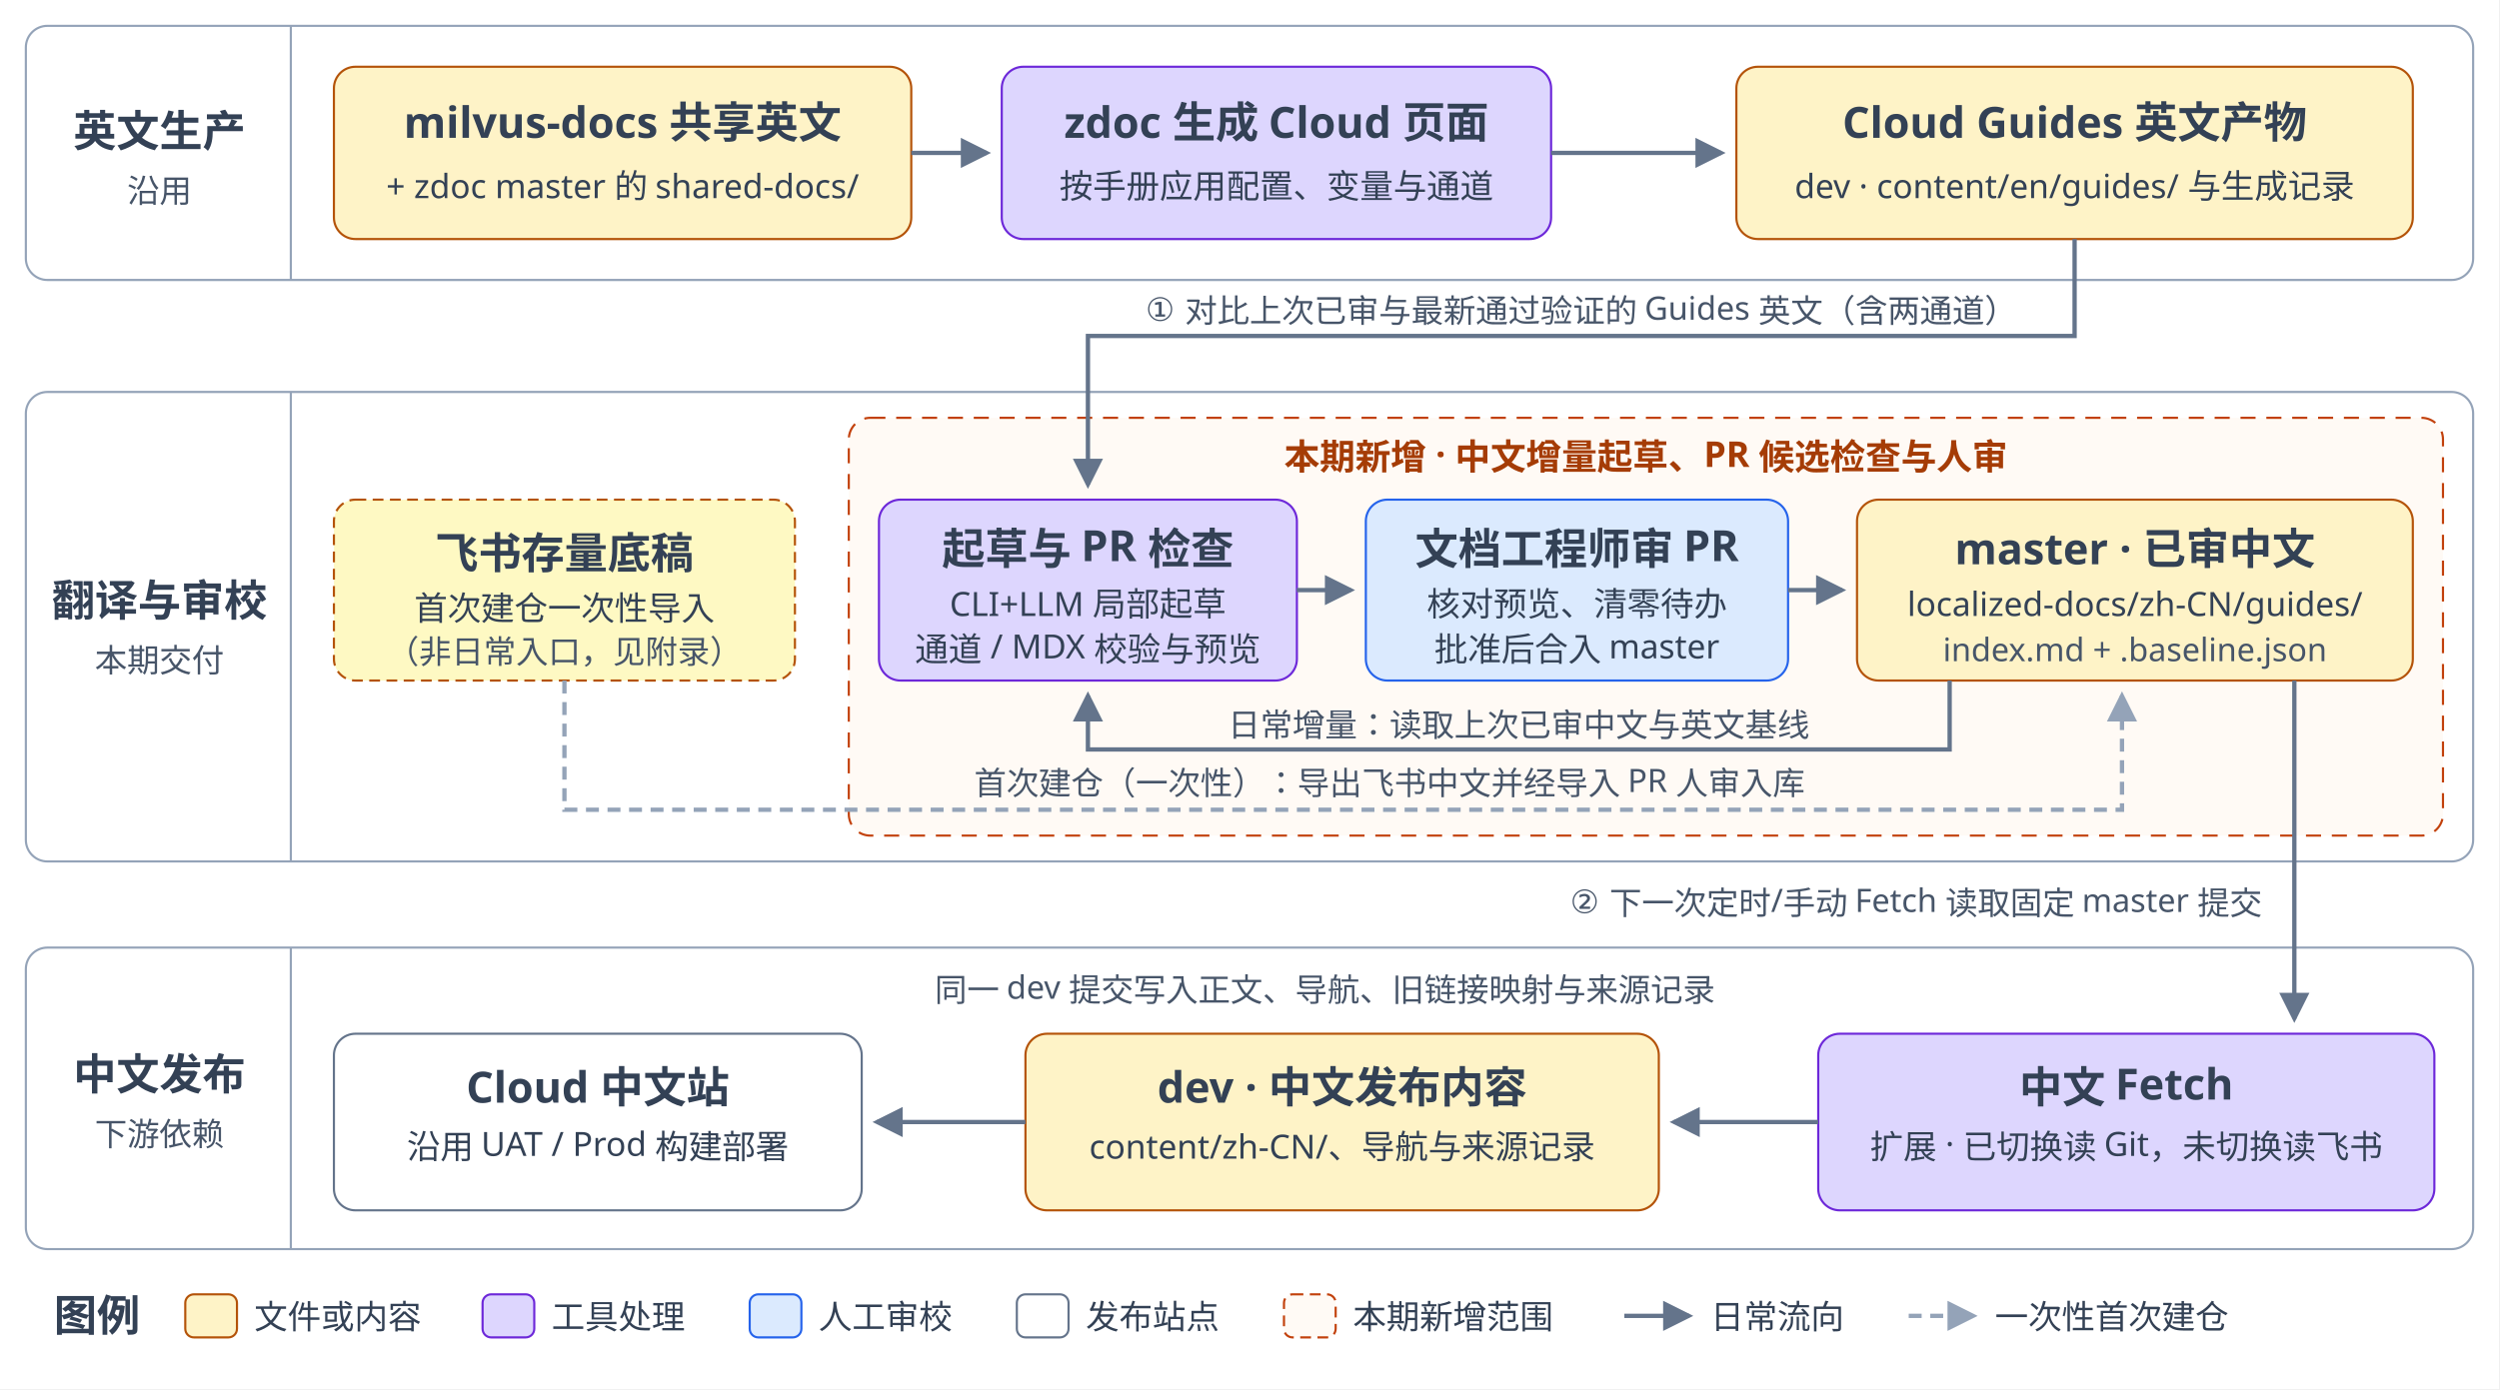
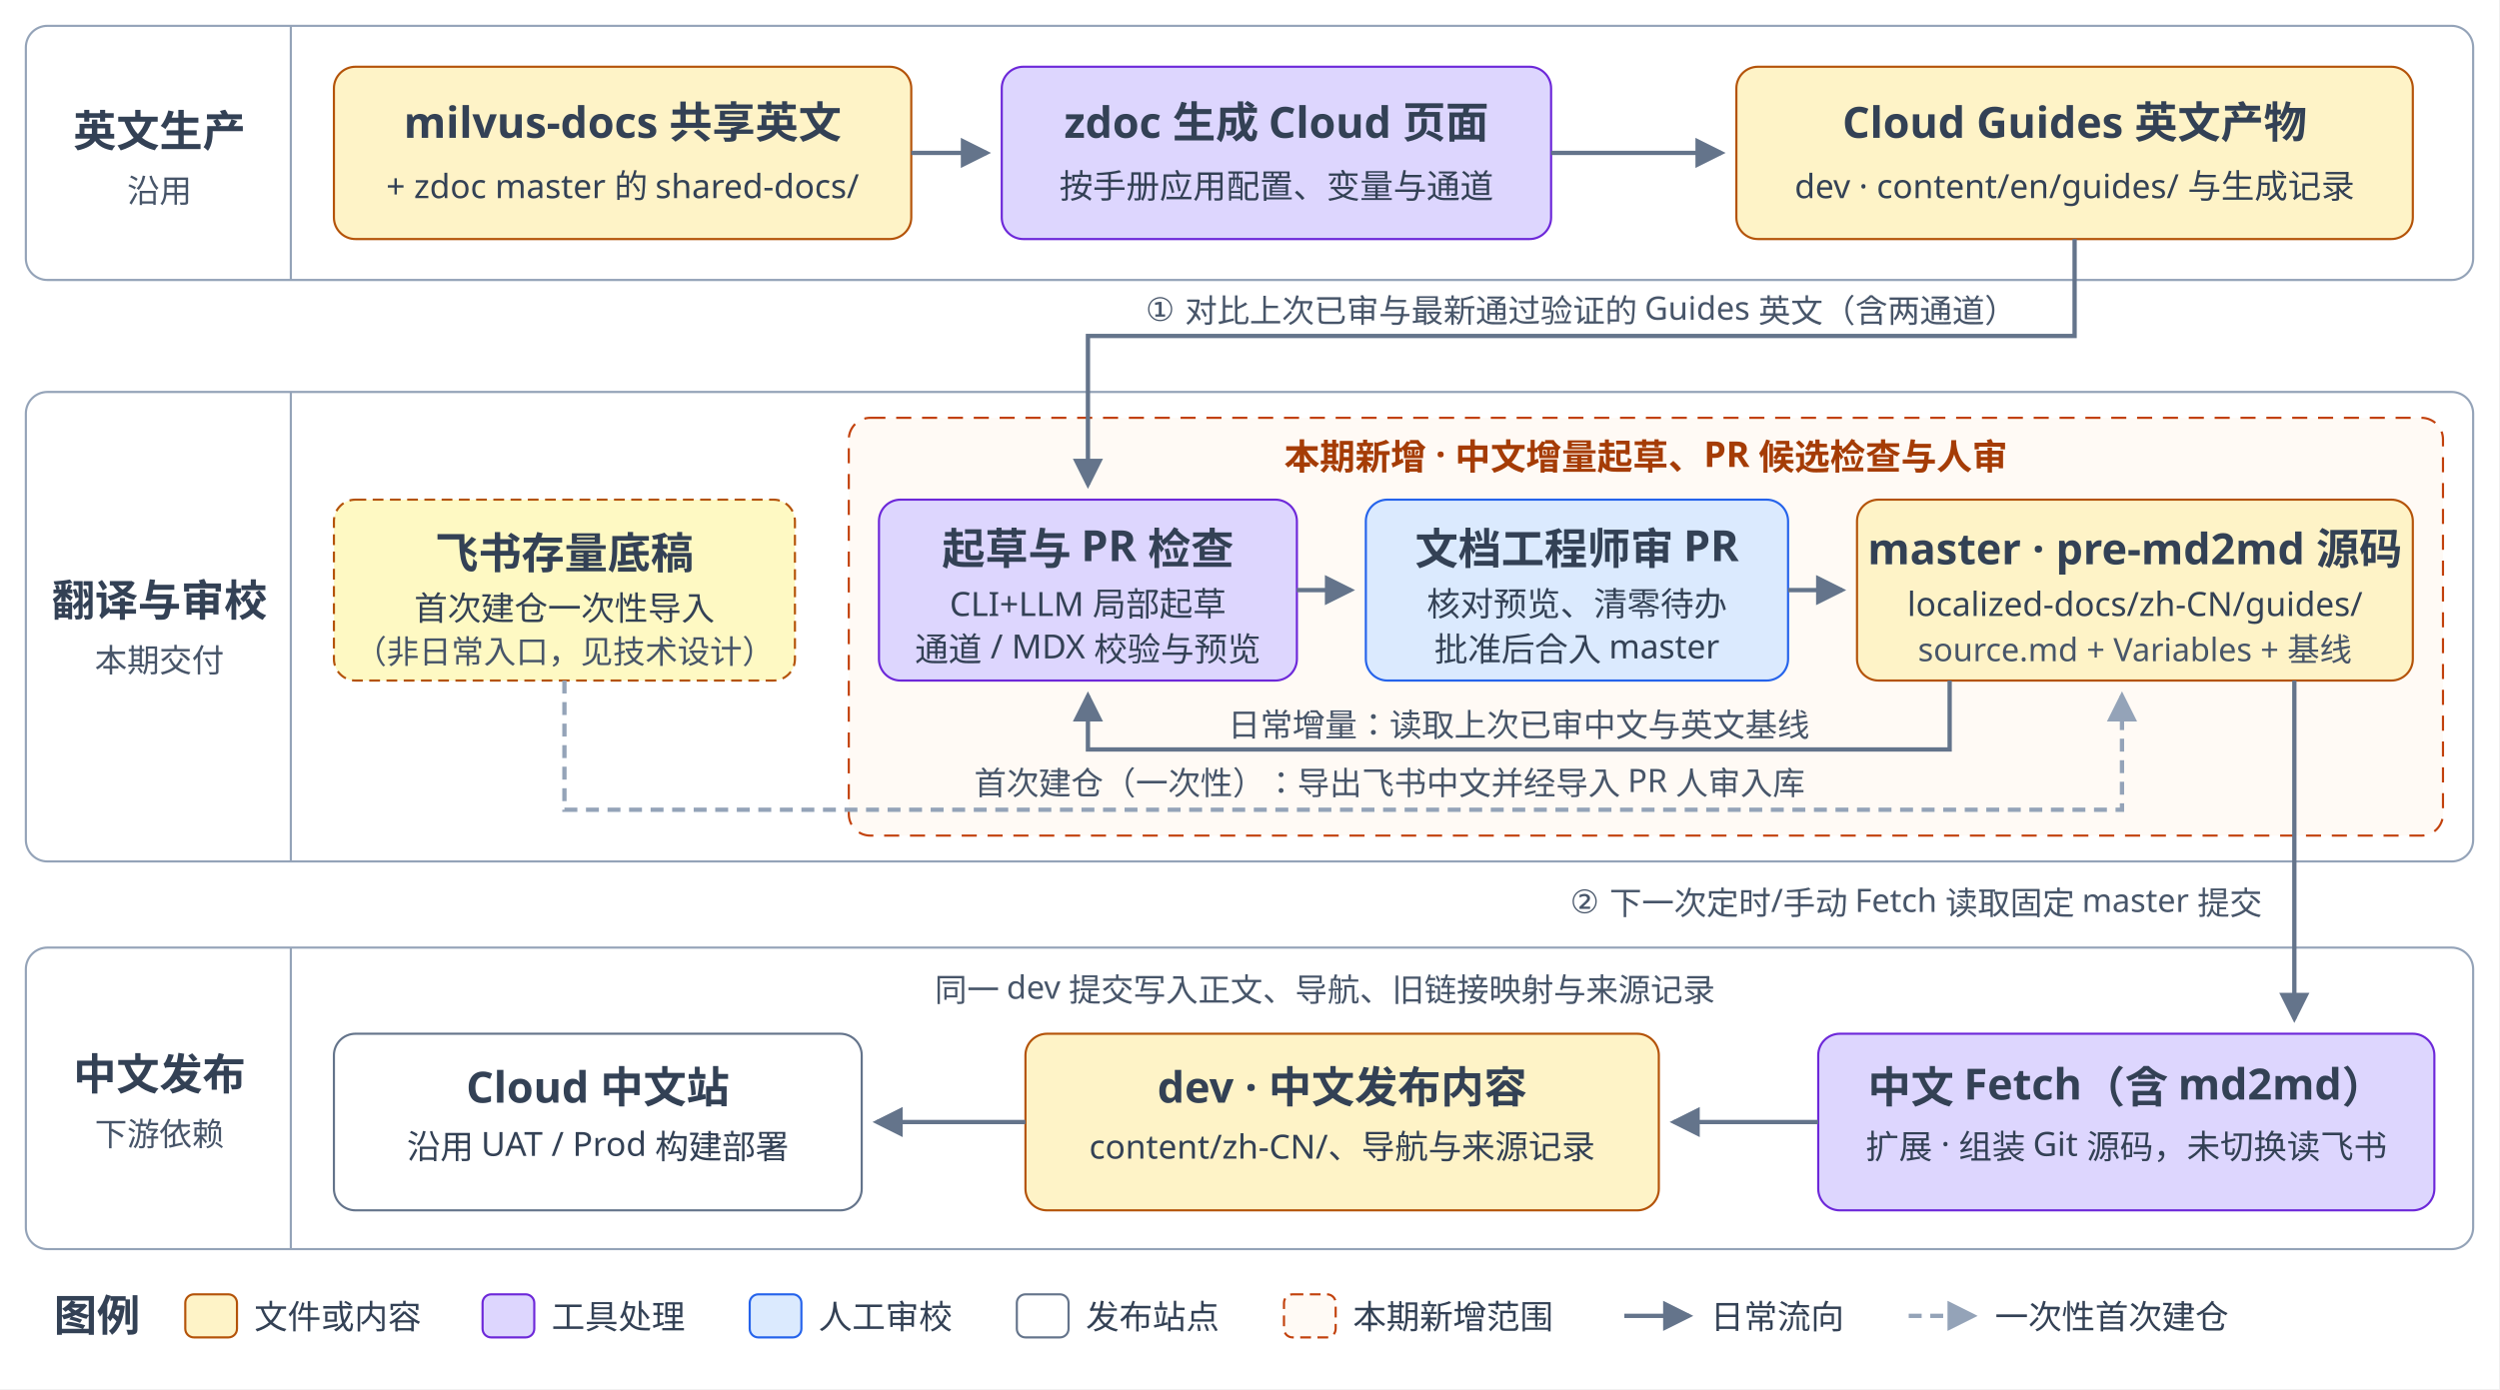
<svg xmlns="http://www.w3.org/2000/svg" width="1160" height="645" viewBox="0 0 1160 645" role="img" aria-labelledby="title desc">
  <defs>
    <marker id="arr" markerWidth="7" markerHeight="7" refX="6" refY="3.5" orient="auto">
      <path d="M0 0 L7 3.5 L0 7 Z" fill="#64748b" />
    </marker>
    <marker id="arr-dash" markerWidth="7" markerHeight="7" refX="6" refY="3.5" orient="auto">
      <path d="M0 0 L7 3.5 L0 7 Z" fill="#94a3b8" />
    </marker>
  </defs>
  <style>text{font-family:"PingFang SC","Microsoft YaHei",sans-serif;text-anchor:middle;fill:#334155}.head{font-size:20px;font-weight:600}.note{font-size:15.5px}.cap{font-size:15px;fill:#475569}.change{font-size:16.5px;fill:#a53c06;font-weight:600}.edge{fill:none;stroke:#64748b;stroke-width:2;marker-end:url(#arr)}.edge-dash{fill:none;stroke:#94a3b8;stroke-width:2;stroke-dasharray:6 4;marker-end:url(#arr-dash)}</style>
  <rect width="1160" height="645" fill="white" />
  <rect x="12" y="12" width="1136" height="118" rx="10" fill="white" stroke="#94a3b8" />
  <path d="M135 12 v118" stroke="#94a3b8" />
  <text x="74" y="68" class="head">英文生产</text>
  <text x="74" y="94" class="cap">沿用</text>
  <rect x="155" y="31" width="268" height="80" rx="10" fill="#fef3c7" stroke="#b45309" />
  <text x="289" y="64" class="head">milvus-docs 共享英文</text>
  <text x="289" y="92" class="note">+ zdoc master 的 shared-docs/</text>
  <rect x="465" y="31" width="255" height="80" rx="10" fill="#ddd6fe" stroke="#6d28d9" />
  <text x="592.5" y="64" class="head">zdoc 生成 Cloud 页面</text>
  <text x="592.5" y="92" class="note">按手册应用配置、变量与通道</text>
  <rect x="806" y="31" width="314" height="80" rx="10" fill="#fef3c7" stroke="#b45309" />
  <text x="963" y="64" class="head">Cloud Guides 英文产物</text>
  <text x="963" y="92" class="note">dev · content/en/guides/ 与生成记录</text>
  <path class="edge" d="M423 71 H458" />
  <path class="edge" d="M720 71 H799" />
  <rect x="12" y="182" width="1136" height="218" rx="10" fill="white" stroke="#94a3b8" />
  <path d="M135 182 v218" stroke="#94a3b8" />
  <text x="74" y="286" class="head">翻译与审校</text>
  <text x="74" y="312" class="cap">本期交付</text>
  <rect x="394" y="194" width="740" height="194" rx="10" fill="#fffaf5" stroke="#c2410c" stroke-dasharray="7 5" />
  <text x="764" y="218" class="change">本期新增 · 中文增量起草、PR 候选检查与人审</text>
  <rect x="155" y="232" width="214" height="84" rx="10" fill="#fef9c3" stroke="#b45309" stroke-dasharray="5 3" />
  <text x="262" y="264" class="head">飞书存量底稿</text>
  <text x="262" y="288" class="note">首次建仓一次性导入</text>
-   <text x="262" y="308" class="cap">（非日常入口，见附录）</text>
+   <text x="262" y="308" class="cap">（非日常入口，见技术设计）</text>
  <rect x="408" y="232" width="194" height="84" rx="10" fill="#ddd6fe" stroke="#6d28d9" />
  <text x="505" y="262" class="head">起草与 PR 检查</text>
  <text x="505" y="286" class="note">CLI+LLM 局部起草</text>
  <text x="505" y="307" class="note">通道 / MDX 校验与预览</text>
  <rect x="634" y="232" width="196" height="84" rx="10" fill="#dbeafe" stroke="#2563eb" />
  <text x="732" y="262" class="head">文档工程师审 PR</text>
  <text x="732" y="286" class="note">核对预览、清零待办</text>
  <text x="732" y="307" class="note">批准后合入 master</text>
  <rect x="862" y="232" width="258" height="84" rx="10" fill="#fef3c7" stroke="#b45309" />
-   <text x="991" y="262" class="head">master · 已审中文</text>
+   <text x="991" y="262" class="head">master · pre-md2md 源码</text>
  <text x="991" y="286" class="note">localized-docs/zh-CN/guides/</text>
-   <text x="991" y="307" class="cap">index.md + .baseline.json</text>
+   <text x="991" y="307" class="cap">source.md + Variables + 基线</text>
  <path class="edge" d="M963 111 V156 H505 V225" />
  <text x="734" y="149" class="cap">① 对比上次已审与最新通过验证的 Guides 英文（含两通道）</text>
  <path class="edge" d="M602 274 H627" />
  <path class="edge" d="M830 274 H855" />
  <path class="edge" d="M905 316 V348 H505 V323" />
  <text x="705" y="342" class="cap">日常增量：读取上次已审中文与英文基线</text>
  <path class="edge-dash" d="M262 316 V376 H985 V323" />
  <text x="645" y="369" class="cap">首次建仓（一次性）：导出飞书中文并经导入 PR 人审入库</text>
  <rect x="12" y="440" width="1136" height="140" rx="10" fill="white" stroke="#94a3b8" />
  <path d="M135 440 v140" stroke="#94a3b8" />
  <text x="74" y="506" class="head">中文发布</text>
  <text x="74" y="532" class="cap">下游依赖</text>
  <path class="edge" d="M1065 316 V473" />
  <text x="1050" y="424" class="cap" style="text-anchor:end">② 下一次定时/手动 Fetch 读取固定 master 提交</text>
  <rect x="844" y="480" width="286" height="82" rx="10" fill="#ddd6fe" stroke="#6d28d9" />
-   <text x="987" y="512" class="head">中文 Fetch</text>
-   <text x="987" y="538" class="note">扩展 · 已切换读 Git，未切换读飞书</text>
+   <text x="987" y="512" class="head">中文 Fetch（含 md2md）</text>
+   <text x="987" y="538" class="note">扩展 · 组装 Git 源码，未切换读飞书</text>
  <rect x="476" y="480" width="294" height="82" rx="10" fill="#fef3c7" stroke="#b45309" />
  <text x="623" y="512" class="head">dev · 中文发布内容</text>
  <text x="623" y="538" class="note">content/zh-CN/、导航与来源记录</text>
  <rect x="155" y="480" width="245" height="82" rx="10" fill="white" stroke="#64748b" />
  <text x="277.5" y="512" class="head">Cloud 中文站</text>
  <text x="277.5" y="538" class="note">沿用 UAT / Prod 构建部署</text>
  <path class="edge" d="M844 521 H777" />
  <path class="edge" d="M476 521 H407" />
  <text x="615" y="465" class="cap">同一 dev 提交写入正文、导航、旧链接映射与来源记录</text>
  <g aria-label="图例" font-size="15.5">
    <text x="45" y="618" class="head">图例</text>
    <rect x="86" y="601" width="24" height="20" rx="4" fill="#fef3c7" stroke="#b45309" />
    <text x="118" y="617" style="text-anchor:start">文件或内容</text>
    <rect x="224" y="601" width="24" height="20" rx="4" fill="#ddd6fe" stroke="#6d28d9" />
    <text x="256" y="617" style="text-anchor:start">工具处理</text>
    <rect x="348" y="601" width="24" height="20" rx="4" fill="#dbeafe" stroke="#2563eb" />
    <text x="380" y="617" style="text-anchor:start">人工审校</text>
    <rect x="472" y="601" width="24" height="20" rx="4" fill="white" stroke="#64748b" />
    <text x="504" y="617" style="text-anchor:start">发布站点</text>
    <rect x="596" y="601" width="24" height="20" rx="4" fill="#fffaf5" stroke="#c2410c" stroke-dasharray="5 3" />
    <text x="628" y="617" style="text-anchor:start">本期新增范围</text>
    <path class="edge" d="M754 611 h30" />
    <text x="794" y="617" style="text-anchor:start">日常流向</text>
    <path class="edge-dash" d="M886 611 h30" />
    <text x="926" y="617" style="text-anchor:start">一次性首次建仓</text>
  </g>
</svg>
